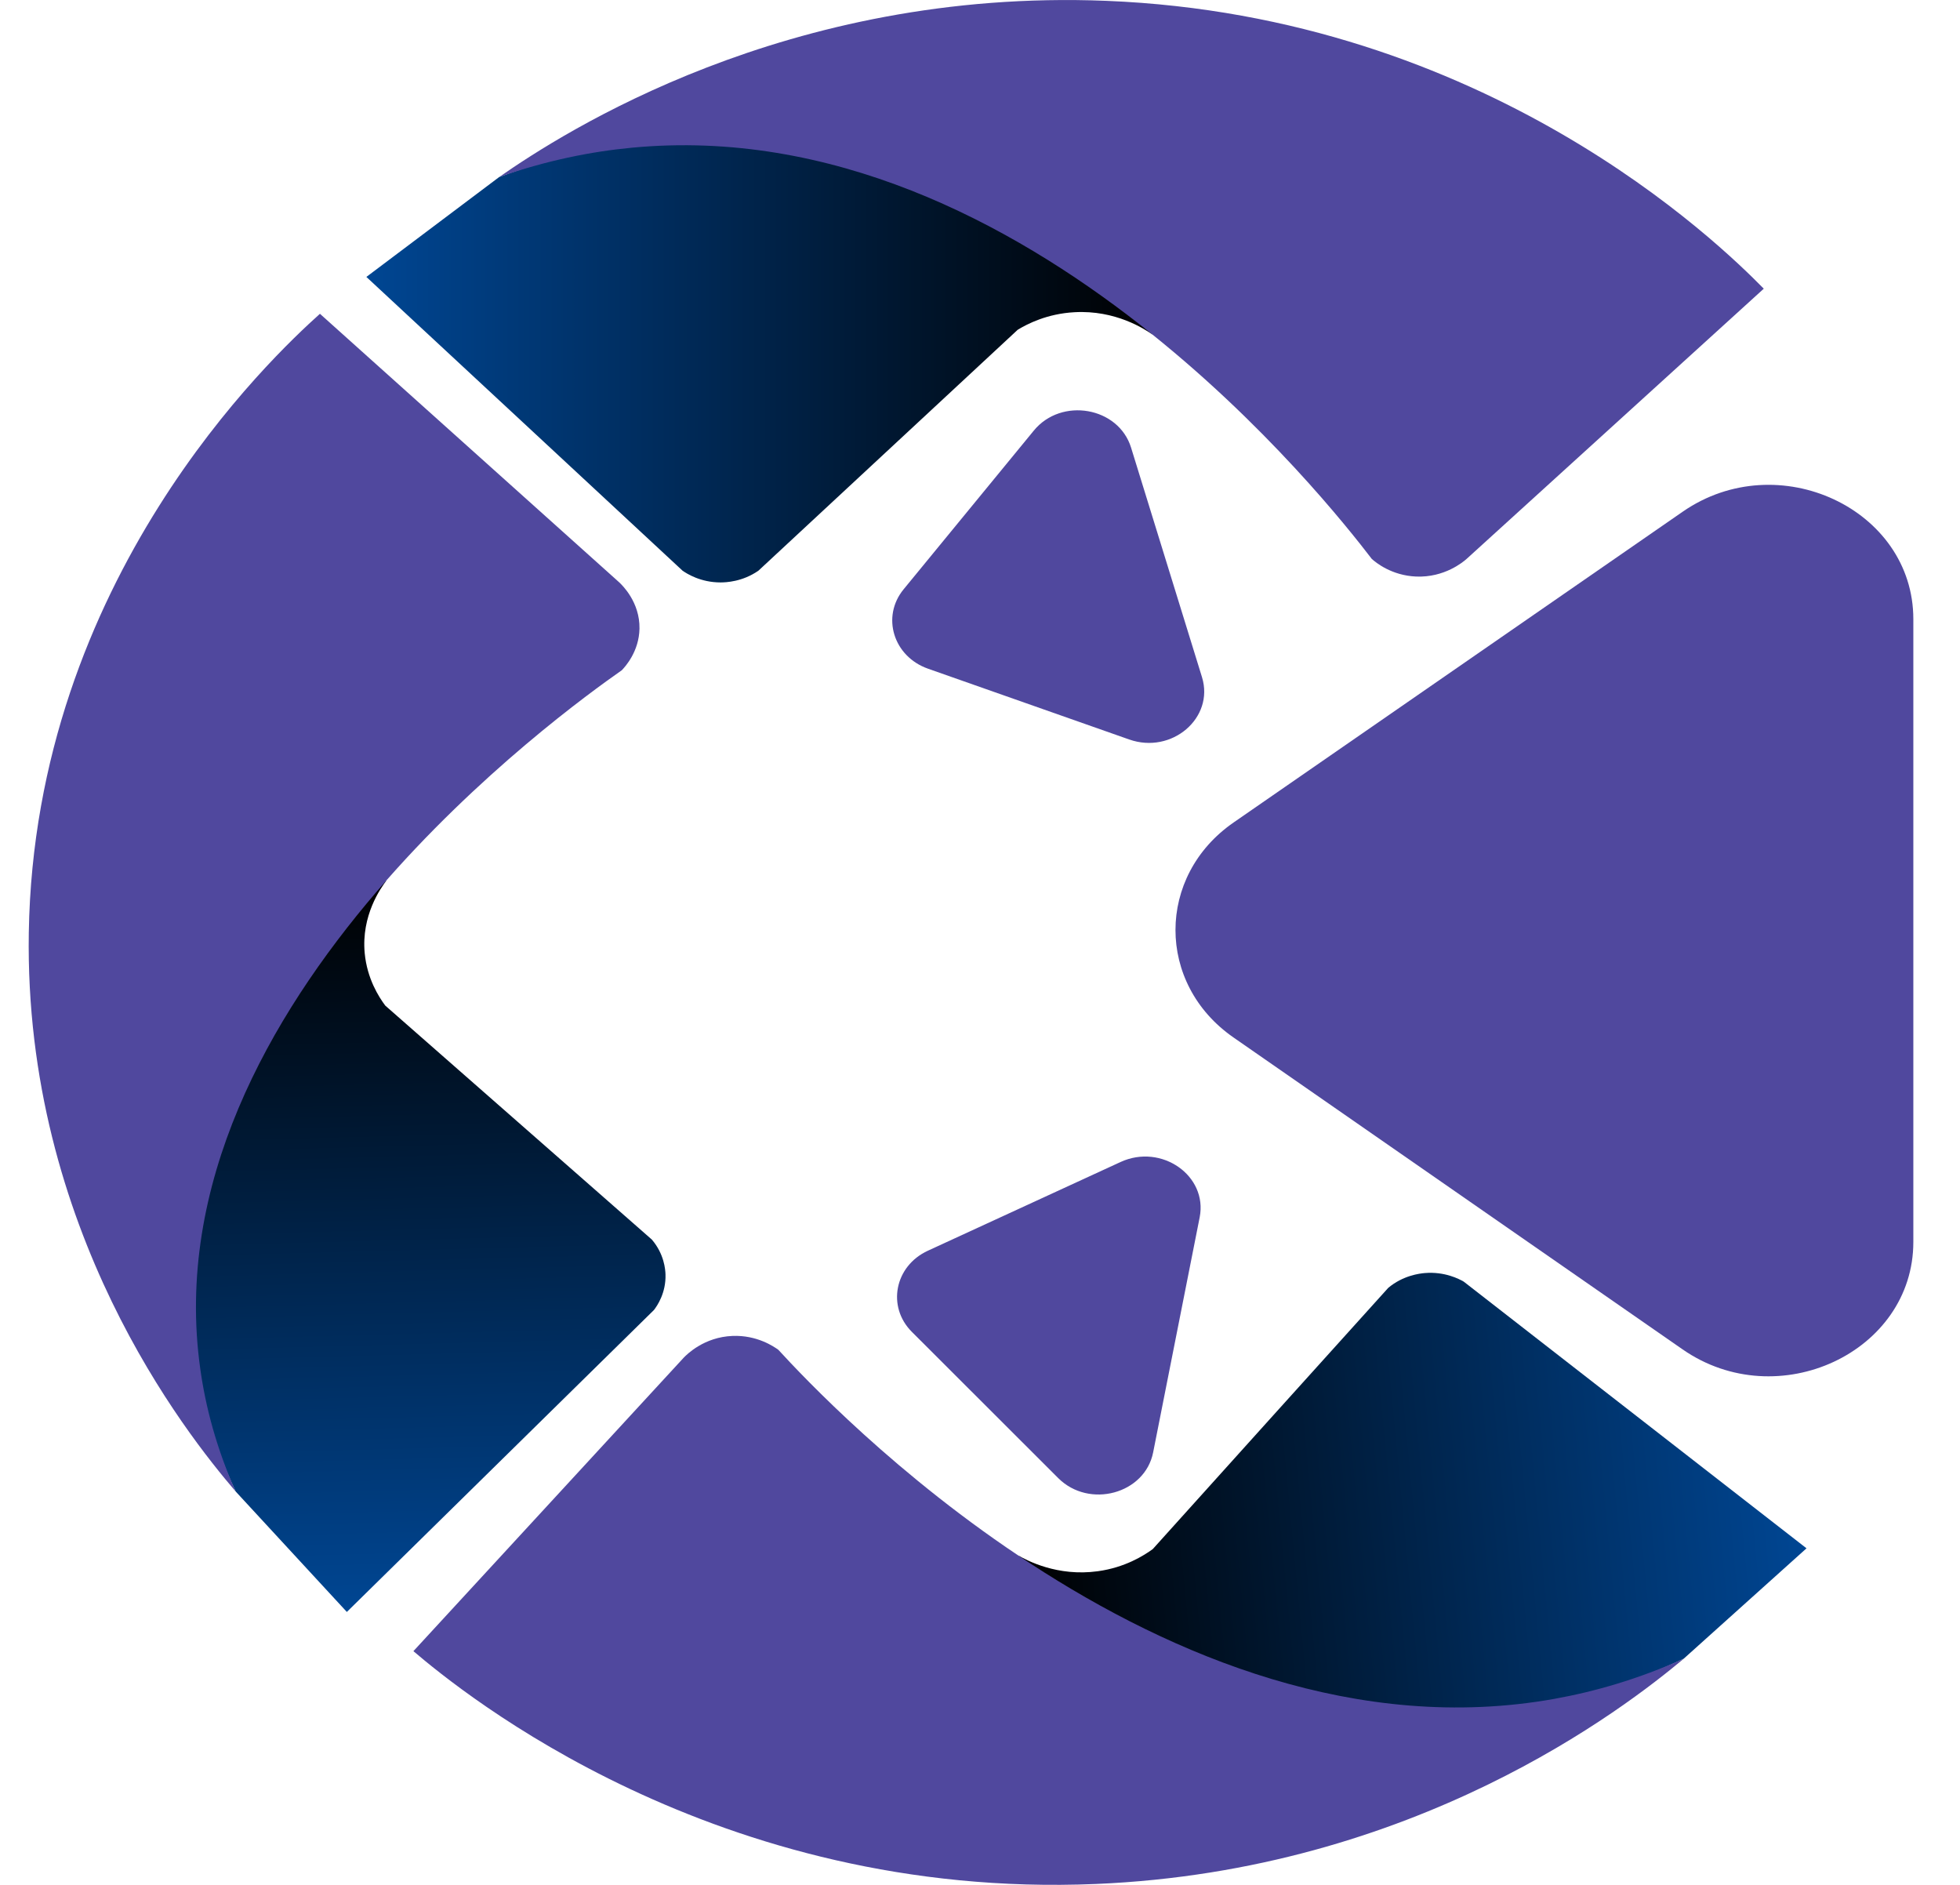
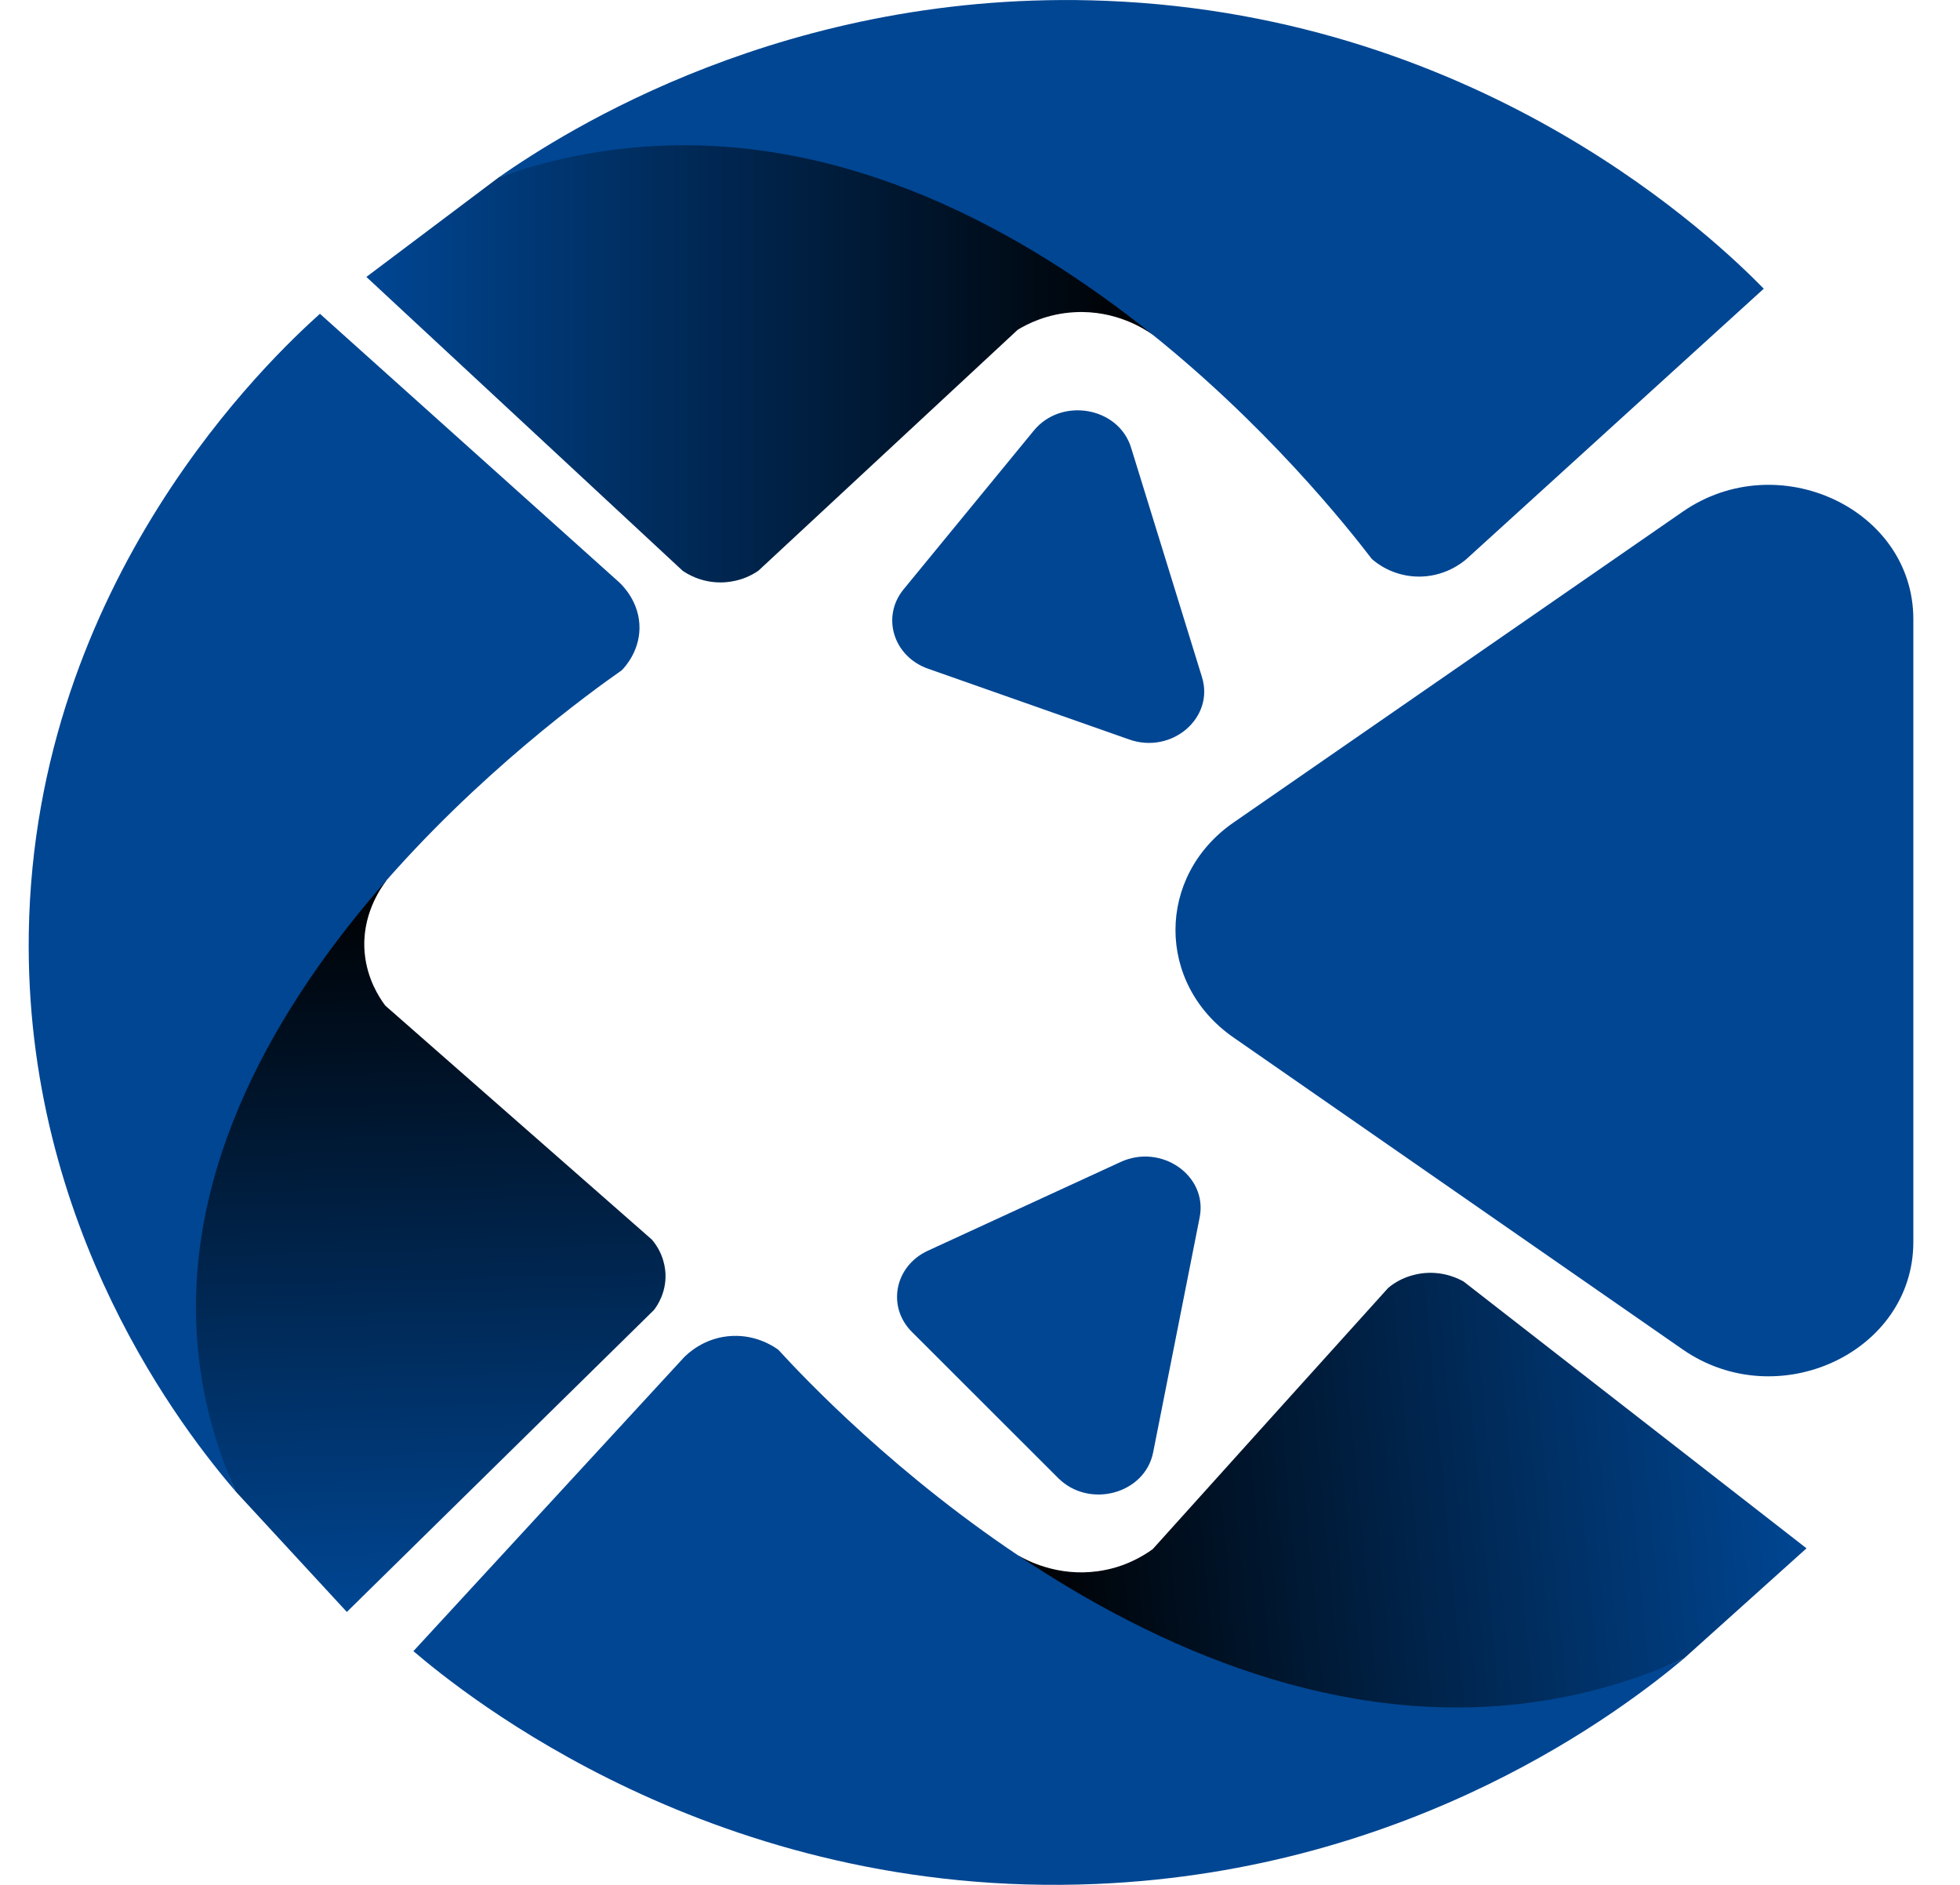
<svg xmlns="http://www.w3.org/2000/svg" width="26" height="25" viewBox="0 0 26 25" fill="none">
  <path d="M13.5 4.374C13.625 4.298 13.89 4.16 14.255 4.141C14.795 4.111 15.18 4.361 15.289 4.438C14.87 3.974 13.164 2.197 10.312 1.881C8.652 1.697 7.319 2.088 6.622 2.348C6.035 2.79 5.447 3.232 4.86 3.673L9.054 7.569C9.111 7.609 9.293 7.725 9.558 7.725C9.628 7.725 9.849 7.717 10.061 7.569C11.207 6.504 12.353 5.439 13.5 4.374Z" fill="url(#paint0_linear_293_6016)" />
-   <path d="M23.397 3.829C22.083 5.024 20.769 6.219 19.455 7.413C19.411 7.452 19.162 7.663 18.784 7.647C18.459 7.633 18.25 7.461 18.197 7.413C17.901 7.027 16.787 5.608 15.127 4.31C13.378 2.942 11.024 1.708 8.383 1.959C7.842 2.01 7.25 2.128 6.622 2.348C7.468 1.759 10.438 -0.159 14.674 0.011C19.719 0.213 22.805 3.227 23.397 3.829Z" fill="#50489E" />
+   <path d="M23.397 3.829C22.083 5.024 20.769 6.219 19.455 7.413C19.411 7.452 19.162 7.663 18.784 7.647C18.459 7.633 18.25 7.461 18.197 7.413C17.901 7.027 16.787 5.608 15.127 4.31C13.378 2.942 11.024 1.708 8.383 1.959C7.842 2.01 7.25 2.128 6.622 2.348C7.468 1.759 10.438 -0.159 14.674 0.011C19.719 0.213 22.805 3.227 23.397 3.829Z" fill="#004693" />
  <path d="M5.111 13.338C5.025 13.223 4.87 12.981 4.838 12.643C4.791 12.143 5.05 11.778 5.129 11.675C4.642 12.077 2.777 13.711 2.518 16.368C2.368 17.915 2.826 19.142 3.126 19.782C3.618 20.315 4.109 20.848 4.601 21.38L8.675 17.375C8.716 17.322 8.836 17.149 8.828 16.904C8.826 16.838 8.811 16.633 8.647 16.441C7.468 15.407 6.289 14.372 5.111 13.338Z" fill="url(#paint1_linear_293_6016)" />
-   <path d="M4.244 4.162C5.566 5.349 6.889 6.535 8.212 7.722C8.255 7.762 8.489 7.987 8.483 8.338C8.477 8.64 8.297 8.839 8.248 8.89C7.84 9.176 6.345 10.251 4.995 11.828C3.573 13.491 2.312 15.712 2.657 18.158C2.727 18.659 2.87 19.205 3.126 19.782C2.467 19.013 0.319 16.309 0.382 12.371C0.457 7.681 3.612 4.73 4.244 4.162Z" fill="#50489E" />
+   <path d="M4.244 4.162C5.566 5.349 6.889 6.535 8.212 7.722C8.255 7.762 8.489 7.987 8.483 8.338C8.477 8.64 8.297 8.839 8.248 8.89C7.84 9.176 6.345 10.251 4.995 11.828C3.573 13.491 2.312 15.712 2.657 18.158C2.727 18.659 2.87 19.205 3.126 19.782C2.467 19.013 0.319 16.309 0.382 12.371C0.457 7.681 3.612 4.73 4.244 4.162Z" fill="#004693" />
  <path d="M15.292 20.546C15.174 20.632 14.923 20.791 14.562 20.84C14.027 20.914 13.62 20.696 13.504 20.629C13.965 21.056 15.833 22.688 18.703 22.768C20.374 22.815 21.666 22.317 22.335 22C22.878 21.512 23.421 21.024 23.964 20.536L19.417 16.999C19.357 16.964 19.164 16.863 18.901 16.885C18.831 16.891 18.611 16.917 18.415 17.082C17.373 18.236 16.332 19.391 15.292 20.546Z" fill="url(#paint2_linear_293_6016)" />
-   <path d="M5.484 21.9C6.68 20.602 7.875 19.305 9.071 18.006C9.112 17.964 9.34 17.734 9.717 17.719C10.042 17.706 10.267 17.861 10.325 17.903C10.656 18.264 11.9 19.586 13.677 20.743C15.549 21.963 18.011 22.999 20.618 22.533C21.152 22.437 21.73 22.272 22.336 22C21.549 22.657 18.772 24.811 14.537 24.988C9.492 25.2 6.132 22.451 5.484 21.9Z" fill="#50489E" />
-   <path d="M25.381 8.212V16.473C25.381 17.937 23.583 18.774 22.321 17.898L16.362 13.76C15.336 13.048 15.337 11.62 16.364 10.909L22.323 6.786C23.586 5.912 25.381 6.749 25.381 8.212Z" fill="#50489E" />
-   <path d="M15.004 5.937L15.945 8.982C16.111 9.522 15.544 10.007 14.979 9.808L12.31 8.869C11.851 8.707 11.689 8.18 11.986 7.817L13.714 5.711C14.08 5.265 14.837 5.397 15.004 5.937Z" fill="#50489E" />
-   <path d="M15.297 19.263L15.914 16.146C16.023 15.594 15.407 15.163 14.865 15.412L12.308 16.589C11.868 16.792 11.762 17.331 12.096 17.665L14.037 19.604C14.448 20.015 15.188 19.815 15.297 19.263Z" fill="#50489E" />
+   <path d="M5.484 21.9C6.68 20.602 7.875 19.305 9.071 18.006C9.112 17.964 9.34 17.734 9.717 17.719C10.042 17.706 10.267 17.861 10.325 17.903C10.656 18.264 11.9 19.586 13.677 20.743C15.549 21.963 18.011 22.999 20.618 22.533C21.152 22.437 21.73 22.272 22.336 22C21.549 22.657 18.772 24.811 14.537 24.988C9.492 25.2 6.132 22.451 5.484 21.9Z" fill="#004693" />
+   <path d="M25.381 8.212V16.473C25.381 17.937 23.583 18.774 22.321 17.898L16.362 13.76C15.336 13.048 15.337 11.62 16.364 10.909L22.323 6.786C23.586 5.912 25.381 6.749 25.381 8.212Z" fill="#004693" />
+   <path d="M15.004 5.937L15.945 8.982C16.111 9.522 15.544 10.007 14.979 9.808L12.31 8.869C11.851 8.707 11.689 8.18 11.986 7.817L13.714 5.711C14.08 5.265 14.837 5.397 15.004 5.937Z" fill="#004693" />
+   <path d="M15.297 19.263L15.914 16.146C16.023 15.594 15.407 15.163 14.865 15.412L12.308 16.589C11.868 16.792 11.762 17.331 12.096 17.665L14.037 19.604C14.448 20.015 15.188 19.815 15.297 19.263Z" fill="#004693" />
  <defs>
    <linearGradient id="paint0_linear_293_6016" x1="4.86" y1="4.779" x2="15.289" y2="4.779" gradientUnits="userSpaceOnUse">
      <stop stop-color="#004693" />
      <stop offset="1" />
    </linearGradient>
    <linearGradient id="paint1_linear_293_6016" x1="5.793" y1="21.35" x2="5.538" y2="11.665" gradientUnits="userSpaceOnUse">
      <stop stop-color="#004693" />
      <stop offset="1" />
    </linearGradient>
    <linearGradient id="paint2_linear_293_6016" x1="23.858" y1="19.435" x2="13.483" y2="20.424" gradientUnits="userSpaceOnUse">
      <stop stop-color="#004693" />
      <stop offset="1" />
    </linearGradient>
  </defs>
</svg>
